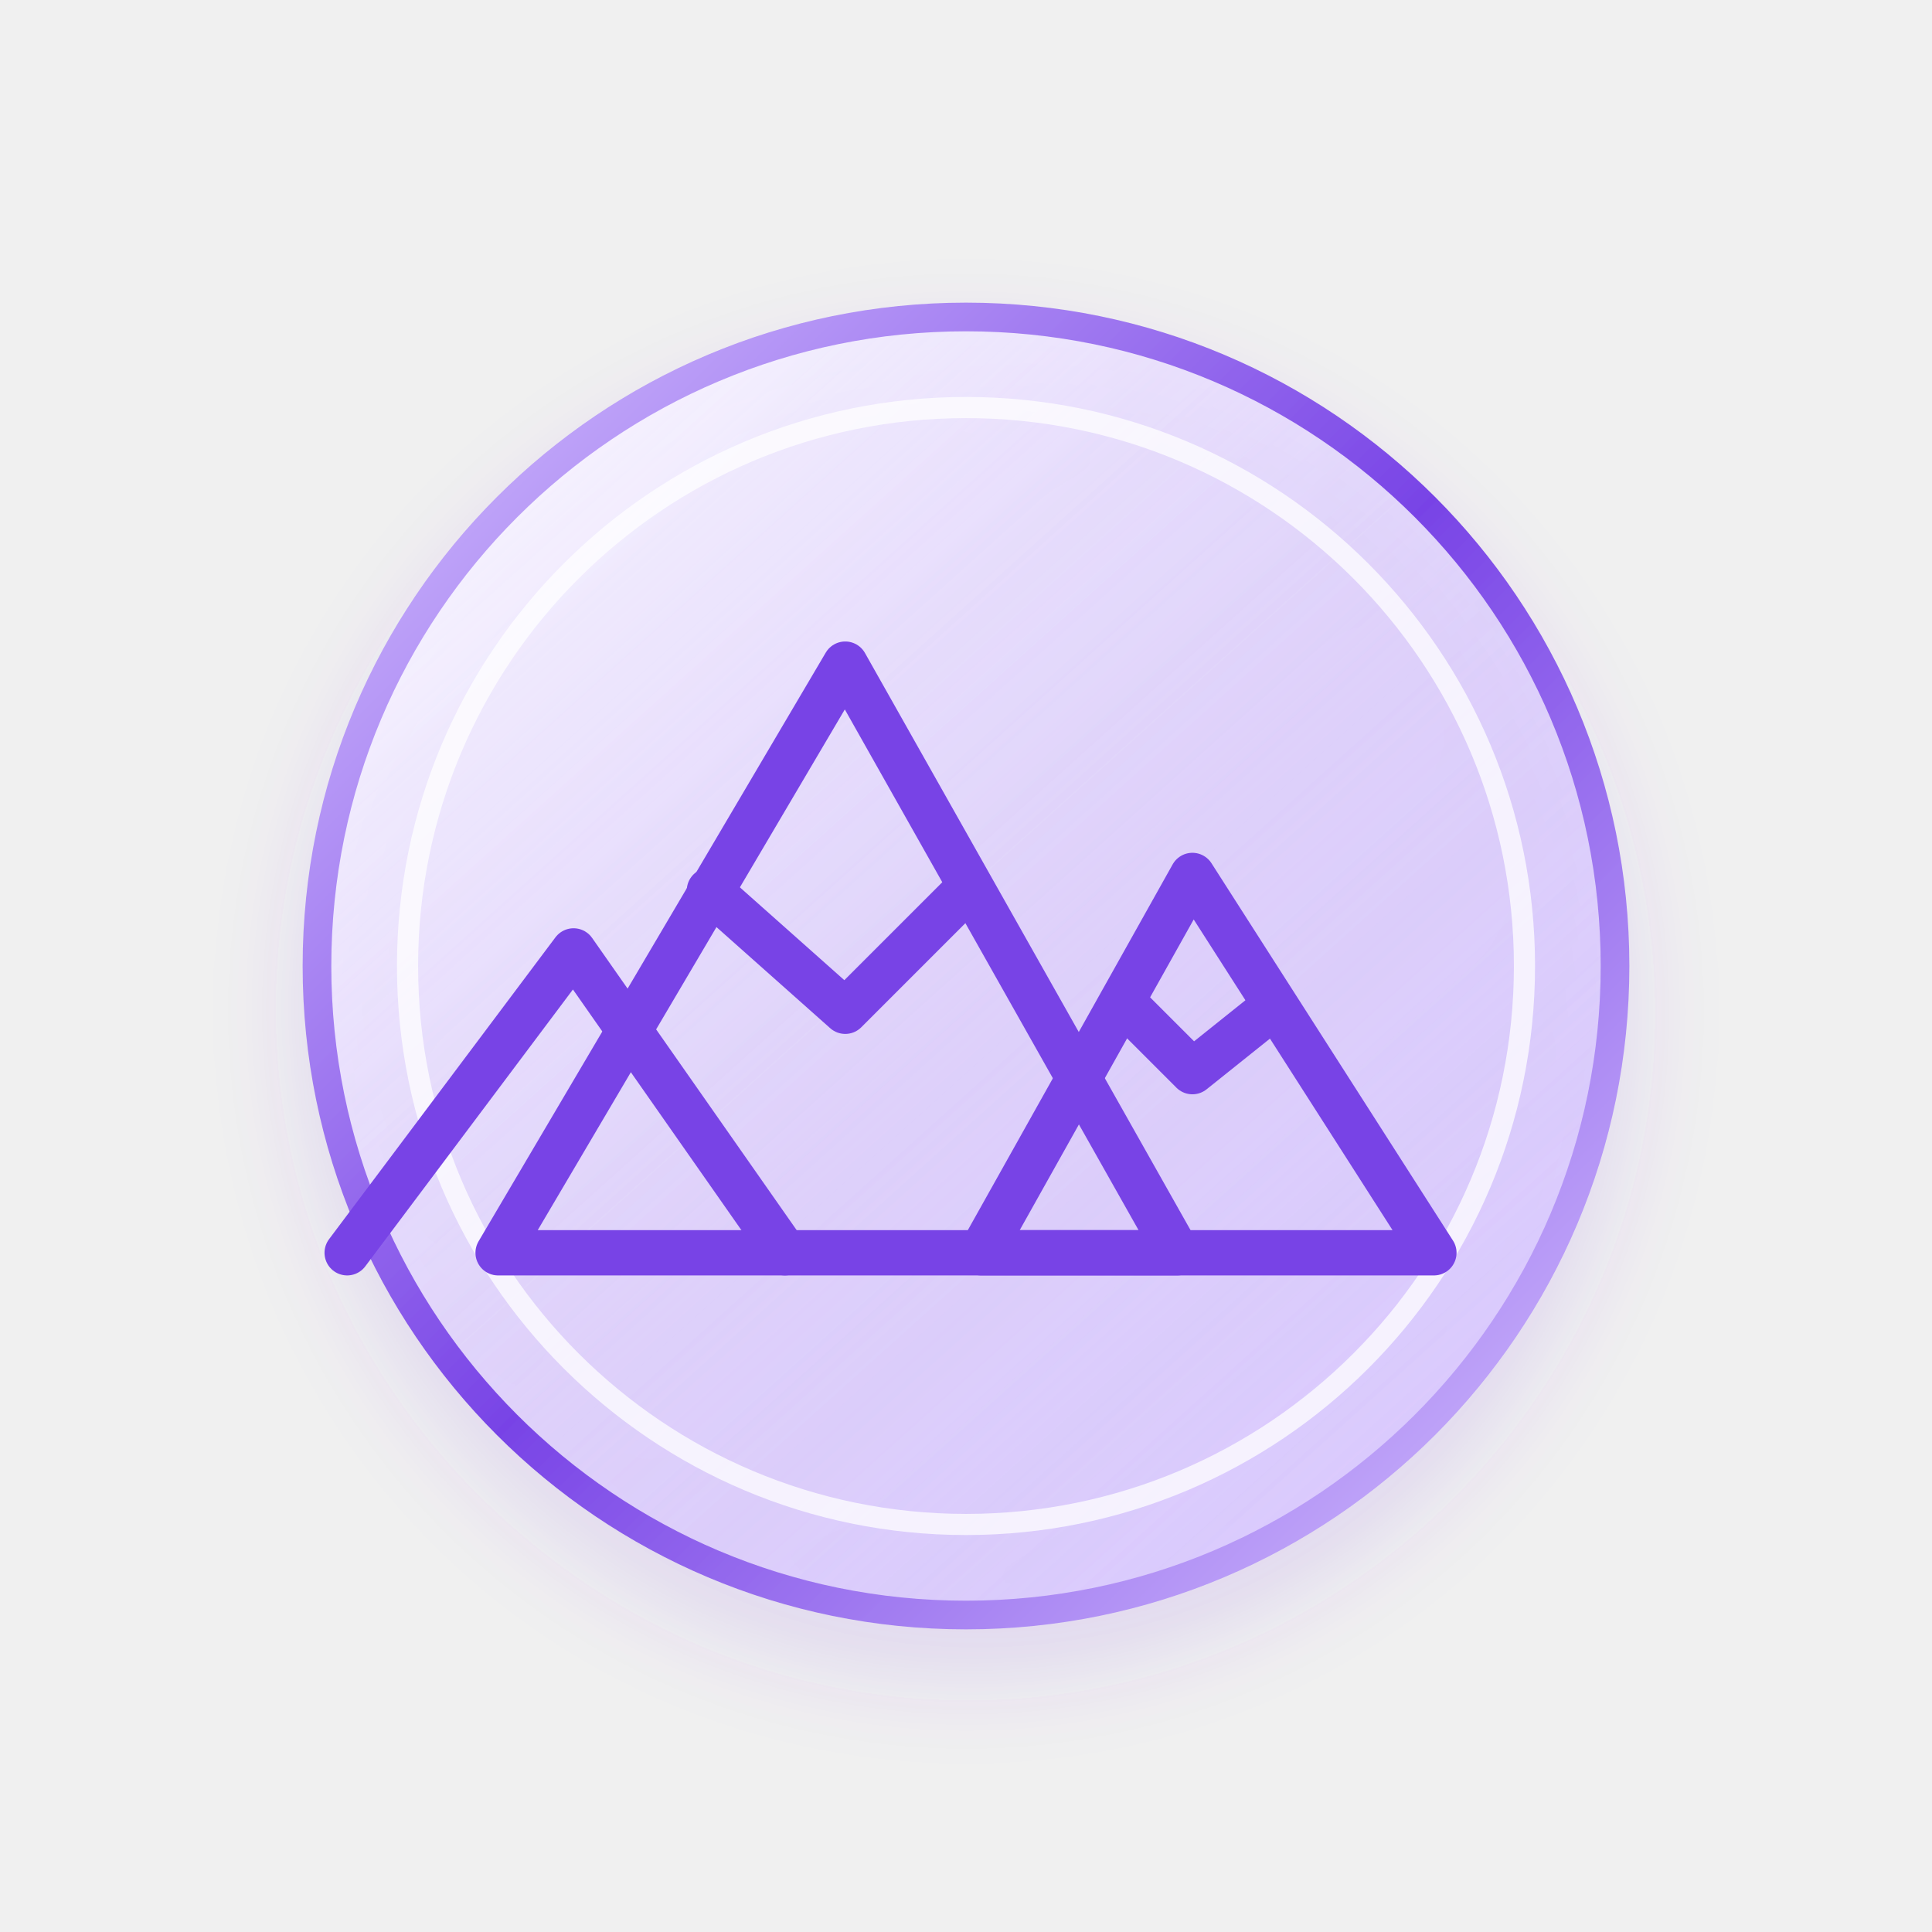
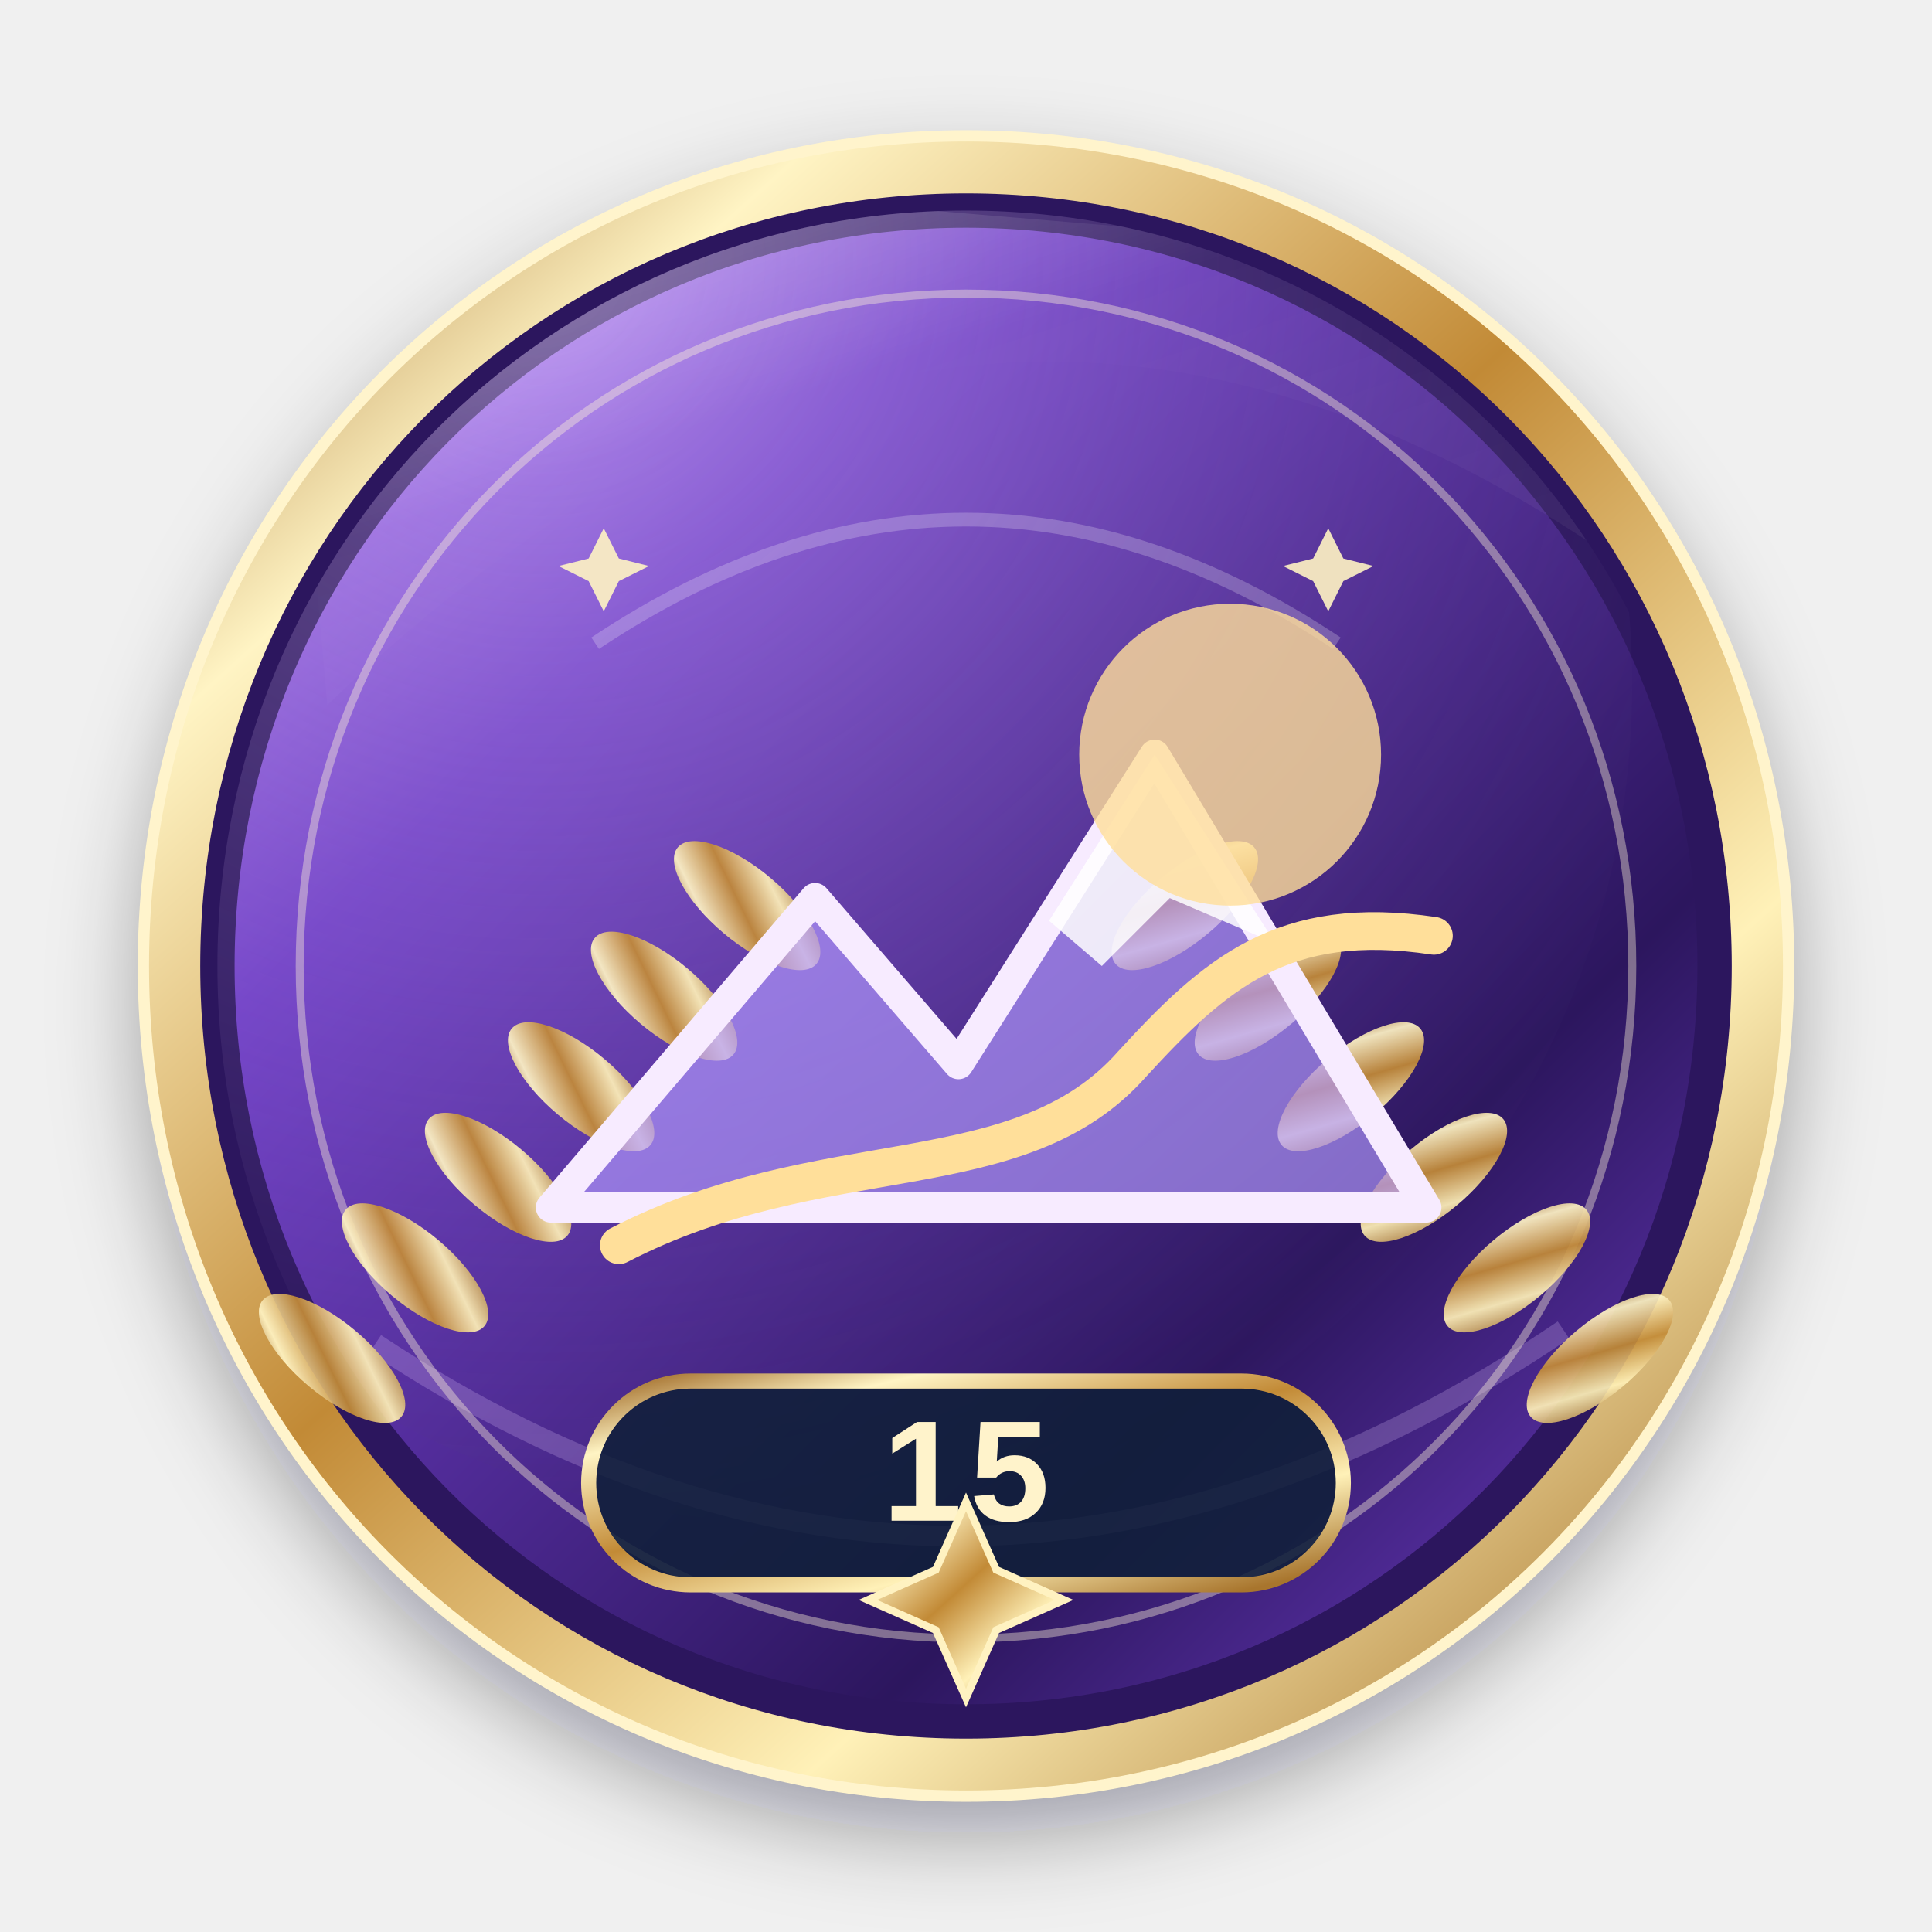
- <svg xmlns="http://www.w3.org/2000/svg" width="128" height="128" viewBox="0 0 128 128" role="img" aria-label="15 years of life funded">
+ <svg xmlns="http://www.w3.org/2000/svg" width="512" height="512" viewBox="0 0 256 256" role="img" aria-label="07 freedom 15 years">
  <defs>
-     <linearGradient id="face" x1=".05" y1="0" x2=".95" y2="1">
-       <stop stop-color="#FFFFFF" />
-       <stop offset=".55" stop-color="#D8C6FF" stop-opacity=".67" />
-       <stop offset="1" stop-color="#D8C6FF" stop-opacity=".92" />
+     <linearGradient id="base" x1="0" y1="0" x2="1" y2="1">
+       <stop stop-color="#c191ff" />
+       <stop offset=".27" stop-color="#7440d0" />
+       <stop offset=".72" stop-color="#2c165e" />
+       <stop offset="1" stop-color="#7440d0" />
    </linearGradient>
-     <linearGradient id="metal" x1="0" y1="0" x2="1" y2="1">
-       <stop stop-color="#D8C6FF" />
-       <stop offset=".5" stop-color="#7843E6" />
-       <stop offset="1" stop-color="#D8C6FF" />
+     <linearGradient id="gold" x1="0" y1="0" x2=".9" y2="1">
+       <stop stop-color="#9b631e" />
+       <stop offset=".2" stop-color="#fff4c4" />
+       <stop offset=".48" stop-color="#c28a36" />
+       <stop offset=".75" stop-color="#fff1b8" />
+       <stop offset="1" stop-color="#a8752d" />
+     </linearGradient>
+     <radialGradient id="glow" cx=".35" cy=".25" r=".88">
+       <stop stop-color="#e6ceff" stop-opacity=".40" />
+       <stop offset="1" stop-color="#2c165e" stop-opacity="0" />
+     </radialGradient>
+     <linearGradient id="shine" x1="0" y1="0" x2=".8" y2="1">
+       <stop stop-color="#fff" stop-opacity=".34" />
+       <stop offset=".45" stop-color="#fff" stop-opacity="0" />
+       <stop offset="1" stop-color="#fff" stop-opacity=".06" />
    </linearGradient>
    <filter id="shadow" x="-30%" y="-30%" width="160%" height="170%">
-       <feDropShadow dx="0" dy="3" stdDeviation="3" flood-color="#7843E6" flood-opacity=".16" />
+       <feDropShadow dx="0" dy="5" stdDeviation="6" flood-color="#09101f" flood-opacity=".35" />
    </filter>
+     <clipPath id="clip">
+       <path d="M128 18C189 18 237 67 237 128S189 238 128 238 19 189 19 128 67 18 128 18Z" />
+     </clipPath>
  </defs>
-   <circle cx="64" cy="64" r="43" fill="url(#face)" stroke="url(#metal)" stroke-width="1.9" filter="url(#shadow)" />
-   <circle cx="64" cy="64" r="37" fill="none" stroke="#fff" stroke-opacity=".75" stroke-width="1.4" />
-   <g fill="none" stroke="#7843E6" stroke-width="3" stroke-linecap="round" stroke-linejoin="round">
-     <path d="M33 83 56 44 78 83Z" />
-     <path d="M47 59l9 8 8-8" />
-     <path d="M65 83 79 58 95 83Z" />
-     <path d="M75 67l4 4 5-4" />
-     <path d="M23 83 38 63 52 83" />
+   <path d="M128 18C189 18 237 67 237 128S189 238 128 238 19 189 19 128 67 18 128 18Z" fill="#4d341d" filter="url(#shadow)" />
+   <path d="M128 18C189 18 237 67 237 128S189 238 128 238 19 189 19 128 67 18 128 18Z" fill="url(#gold)" stroke="#fff4cc" stroke-width="1.5" />
+   <g transform="translate(128 128) scale(.91) translate(-128 -128)">
+     <path d="M128 18C189 18 237 67 237 128S189 238 128 238 19 189 19 128 67 18 128 18Z" fill="url(#base)" stroke="#2c165e" stroke-width="5" />
+     <g clip-path="url(#clip)">
+       <circle cx="103" cy="87" r="122" fill="url(#glow)" />
+       <path d="M35 90Q128 0 227 72L218 26 28 10Z" fill="url(#shine)" />
+       <path d="M42 183Q128 240 215 181" fill="none" stroke="#e6ceff" opacity=".22" stroke-width="3" />
+       <path d="M74 81Q128 45 182 81" stroke="#fff" opacity=".22" stroke-width="2" fill="none" />
+     </g>
  </g>
+   <path d="M128 18C189 18 237 67 237 128S189 238 128 238 19 189 19 128 67 18 128 18Z" fill="none" stroke="#fff6d7" stroke-opacity=".40" stroke-width="1.3" transform="translate(128 128) scale(.81) translate(-128 -128)" />
+   <ellipse cx="44.0" cy="180.0" rx="4.8" ry="12" transform="rotate(-50 44.0 180.0)" fill="url(#gold)" opacity=".92" />
+   <ellipse cx="55.0" cy="168.0" rx="4.8" ry="12" transform="rotate(-50 55.0 168.0)" fill="url(#gold)" opacity=".92" />
+   <ellipse cx="66.0" cy="156.0" rx="4.8" ry="12" transform="rotate(-50 66.0 156.0)" fill="url(#gold)" opacity=".92" />
+   <ellipse cx="77.0" cy="144.0" rx="4.8" ry="12" transform="rotate(-50 77.0 144.0)" fill="url(#gold)" opacity=".92" />
+   <ellipse cx="88.0" cy="132.0" rx="4.8" ry="12" transform="rotate(-50 88.0 132.0)" fill="url(#gold)" opacity=".92" />
+   <ellipse cx="99.0" cy="120.0" rx="4.8" ry="12" transform="rotate(-50 99.0 120.0)" fill="url(#gold)" opacity=".92" />
+   <ellipse cx="212.0" cy="180.0" rx="4.8" ry="12" transform="rotate(50 212.0 180.0)" fill="url(#gold)" opacity=".92" />
+   <ellipse cx="201.0" cy="168.0" rx="4.8" ry="12" transform="rotate(50 201.0 168.0)" fill="url(#gold)" opacity=".92" />
+   <ellipse cx="190.0" cy="156.0" rx="4.8" ry="12" transform="rotate(50 190.0 156.0)" fill="url(#gold)" opacity=".92" />
+   <ellipse cx="179.0" cy="144.0" rx="4.8" ry="12" transform="rotate(50 179.0 144.0)" fill="url(#gold)" opacity=".92" />
+   <ellipse cx="168.0" cy="132.0" rx="4.8" ry="12" transform="rotate(50 168.0 132.0)" fill="url(#gold)" opacity=".92" />
+   <ellipse cx="157.0" cy="120.0" rx="4.8" ry="12" transform="rotate(50 157.0 120.0)" fill="url(#gold)" opacity=".92" />
+   <path d="M80 70l2 4 4 1-4 2-2 4-2-4-4-2 4-1Z" fill="#fff4c3" opacity=".9" />
+   <path d="M176 70l2 4 4 1-4 2-2 4-2-4-4-2 4-1Z" fill="#fff4c3" opacity=".9" />
+   <path d="M73 160 108 119l19 22 26-41 36 60Z" fill="#b39aff" fill-opacity=".65" stroke="#f7ebff" stroke-width="4" stroke-linejoin="round" />
+   <path d="m139 122 14-22 16 25-14-6-9 9Z" fill="#fff" fill-opacity=".85" />
+   <path d="M82 165c27-14 53-7 68-24 11-12 20-20 40-17" fill="none" stroke="#ffdf9a" stroke-width="5" stroke-linecap="round" />
+   <circle cx="163" cy="100" r="20" fill="#ffdf9a" opacity=".8" />
+   <g>
+     <rect x="78" y="183" width="100" height="27" rx="13.5" fill="#101f39" fill-opacity=".87" stroke="url(#gold)" stroke-width="2" />
+     <text x="128" y="201.5" text-anchor="middle" font-family="Arial,Helvetica,sans-serif" font-size="19" font-weight="800" letter-spacing="1" fill="#fff3cb">15</text>
+   </g>
+   <path d="M128 225l4-9 9-4-9-4-4-9-4 9-9 4 9 4Z" fill="url(#gold)" stroke="#fff2c1" stroke-width="1" />
</svg>
